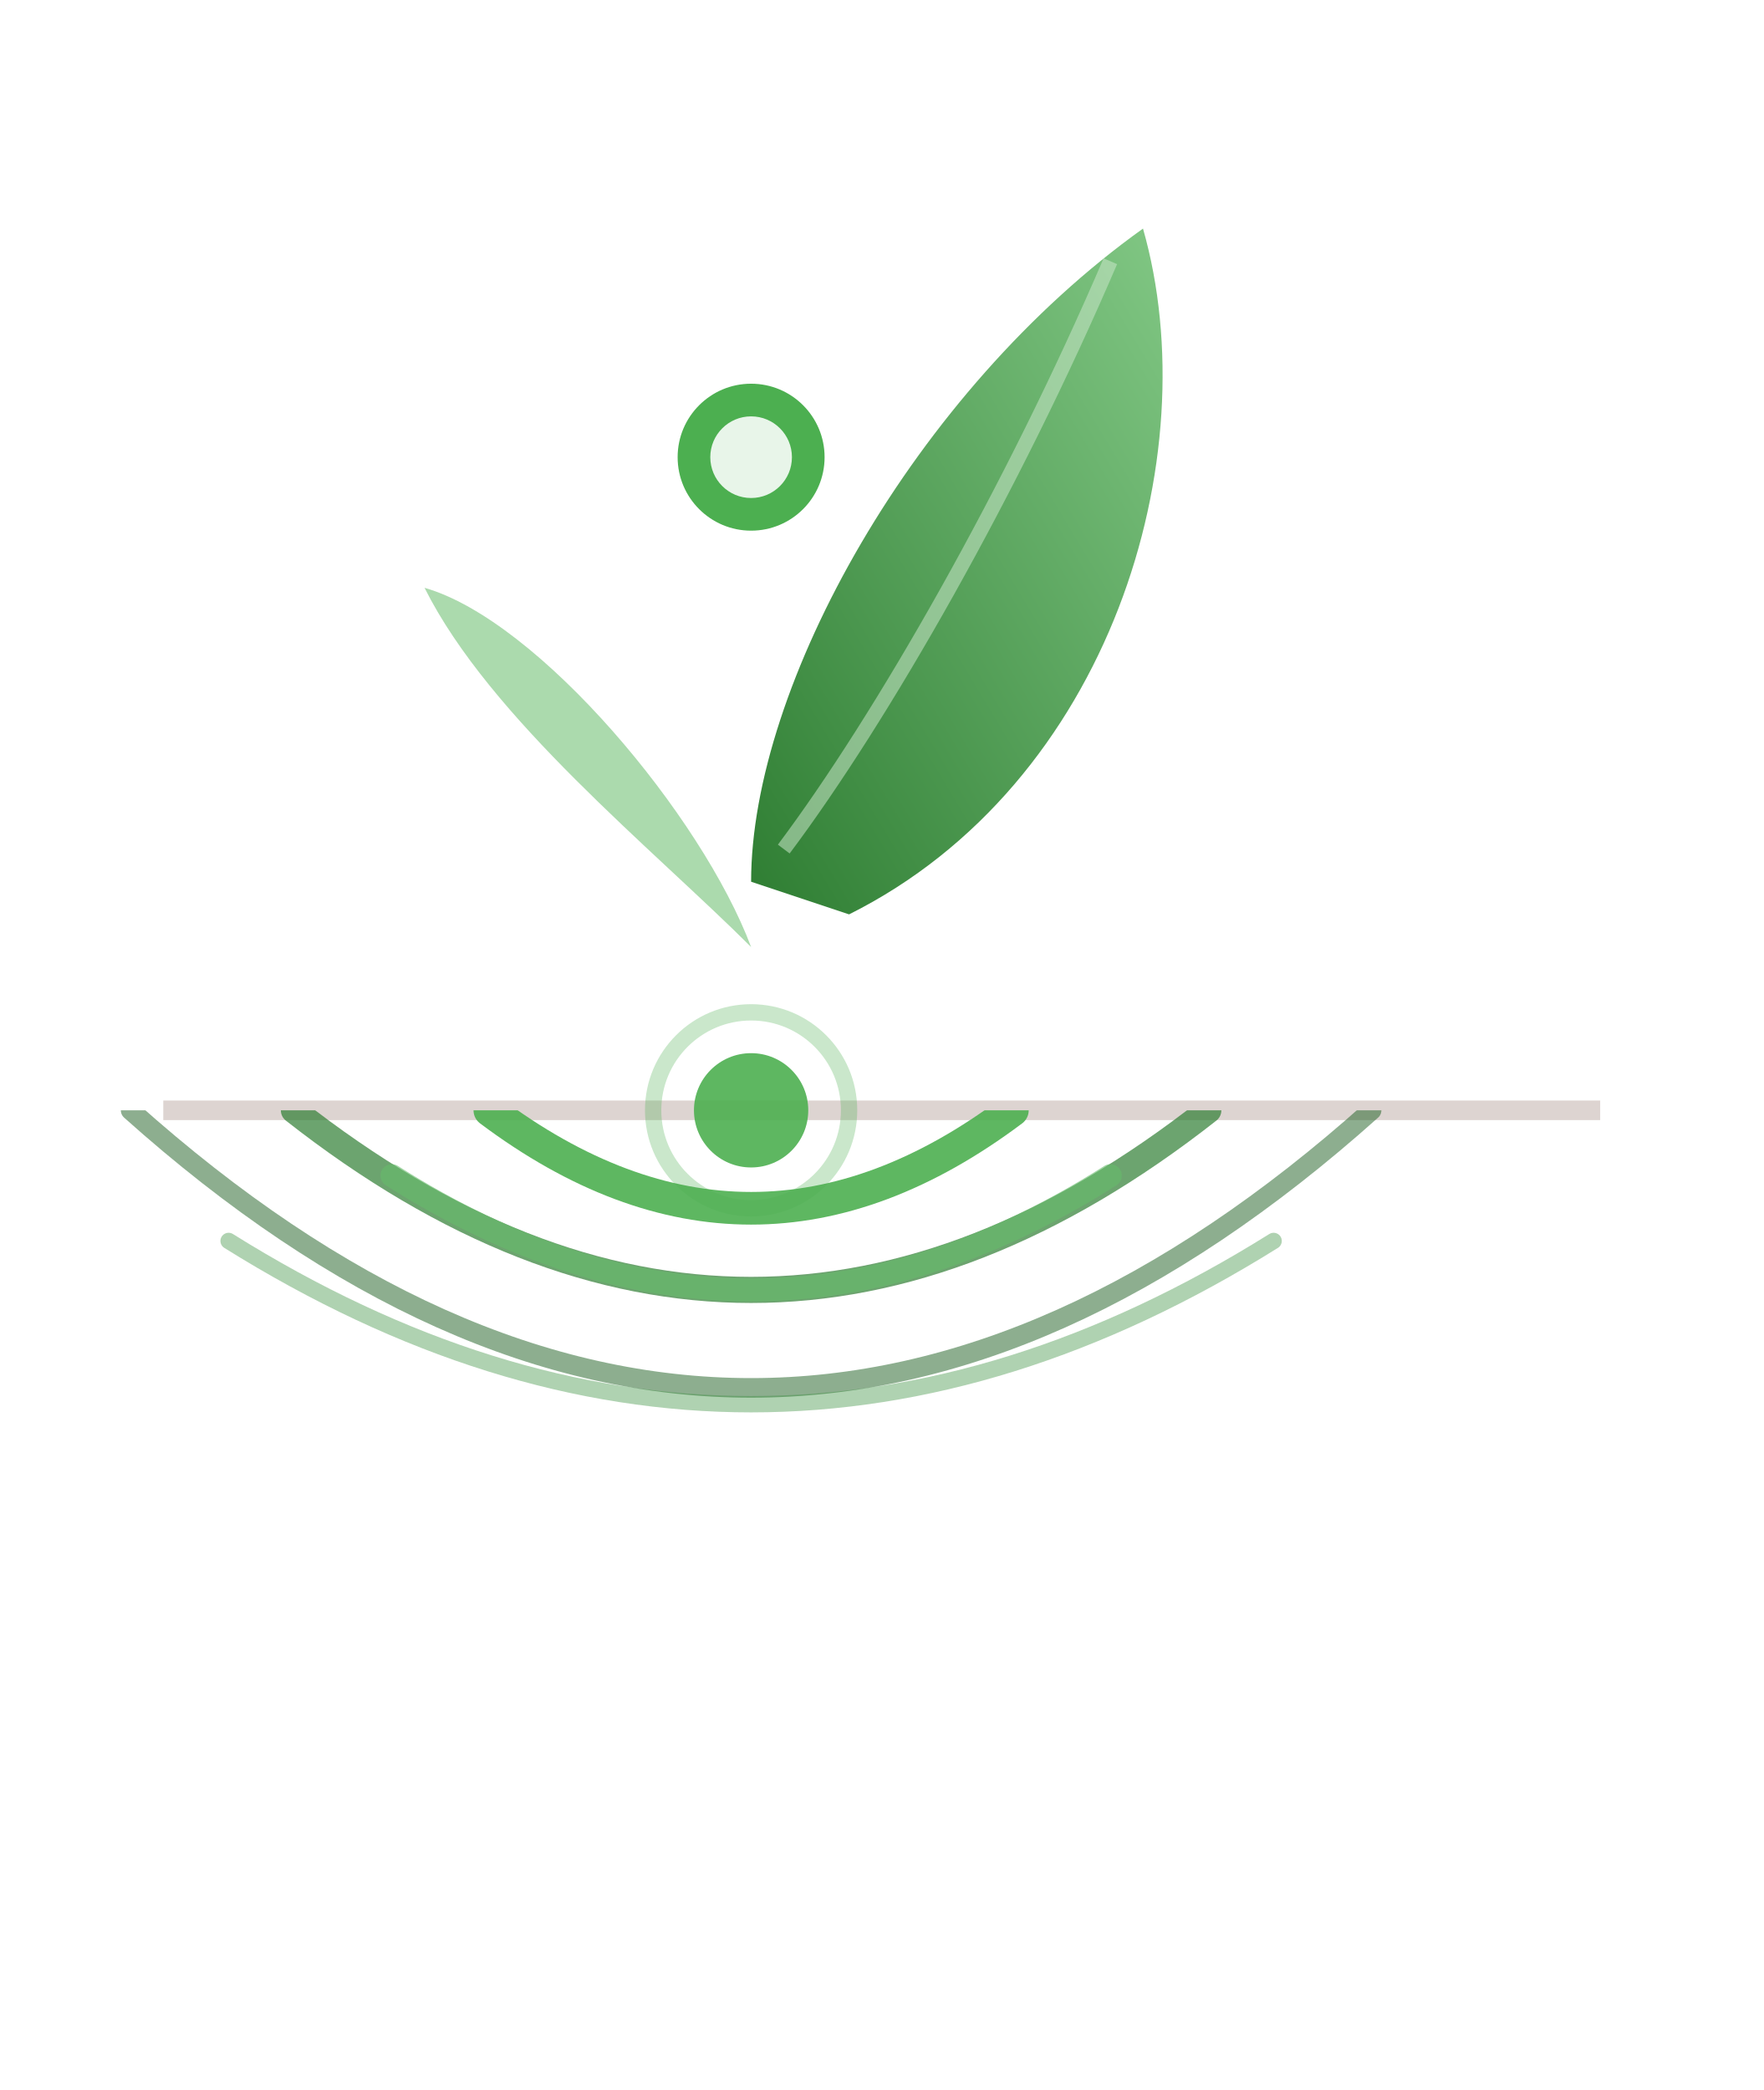
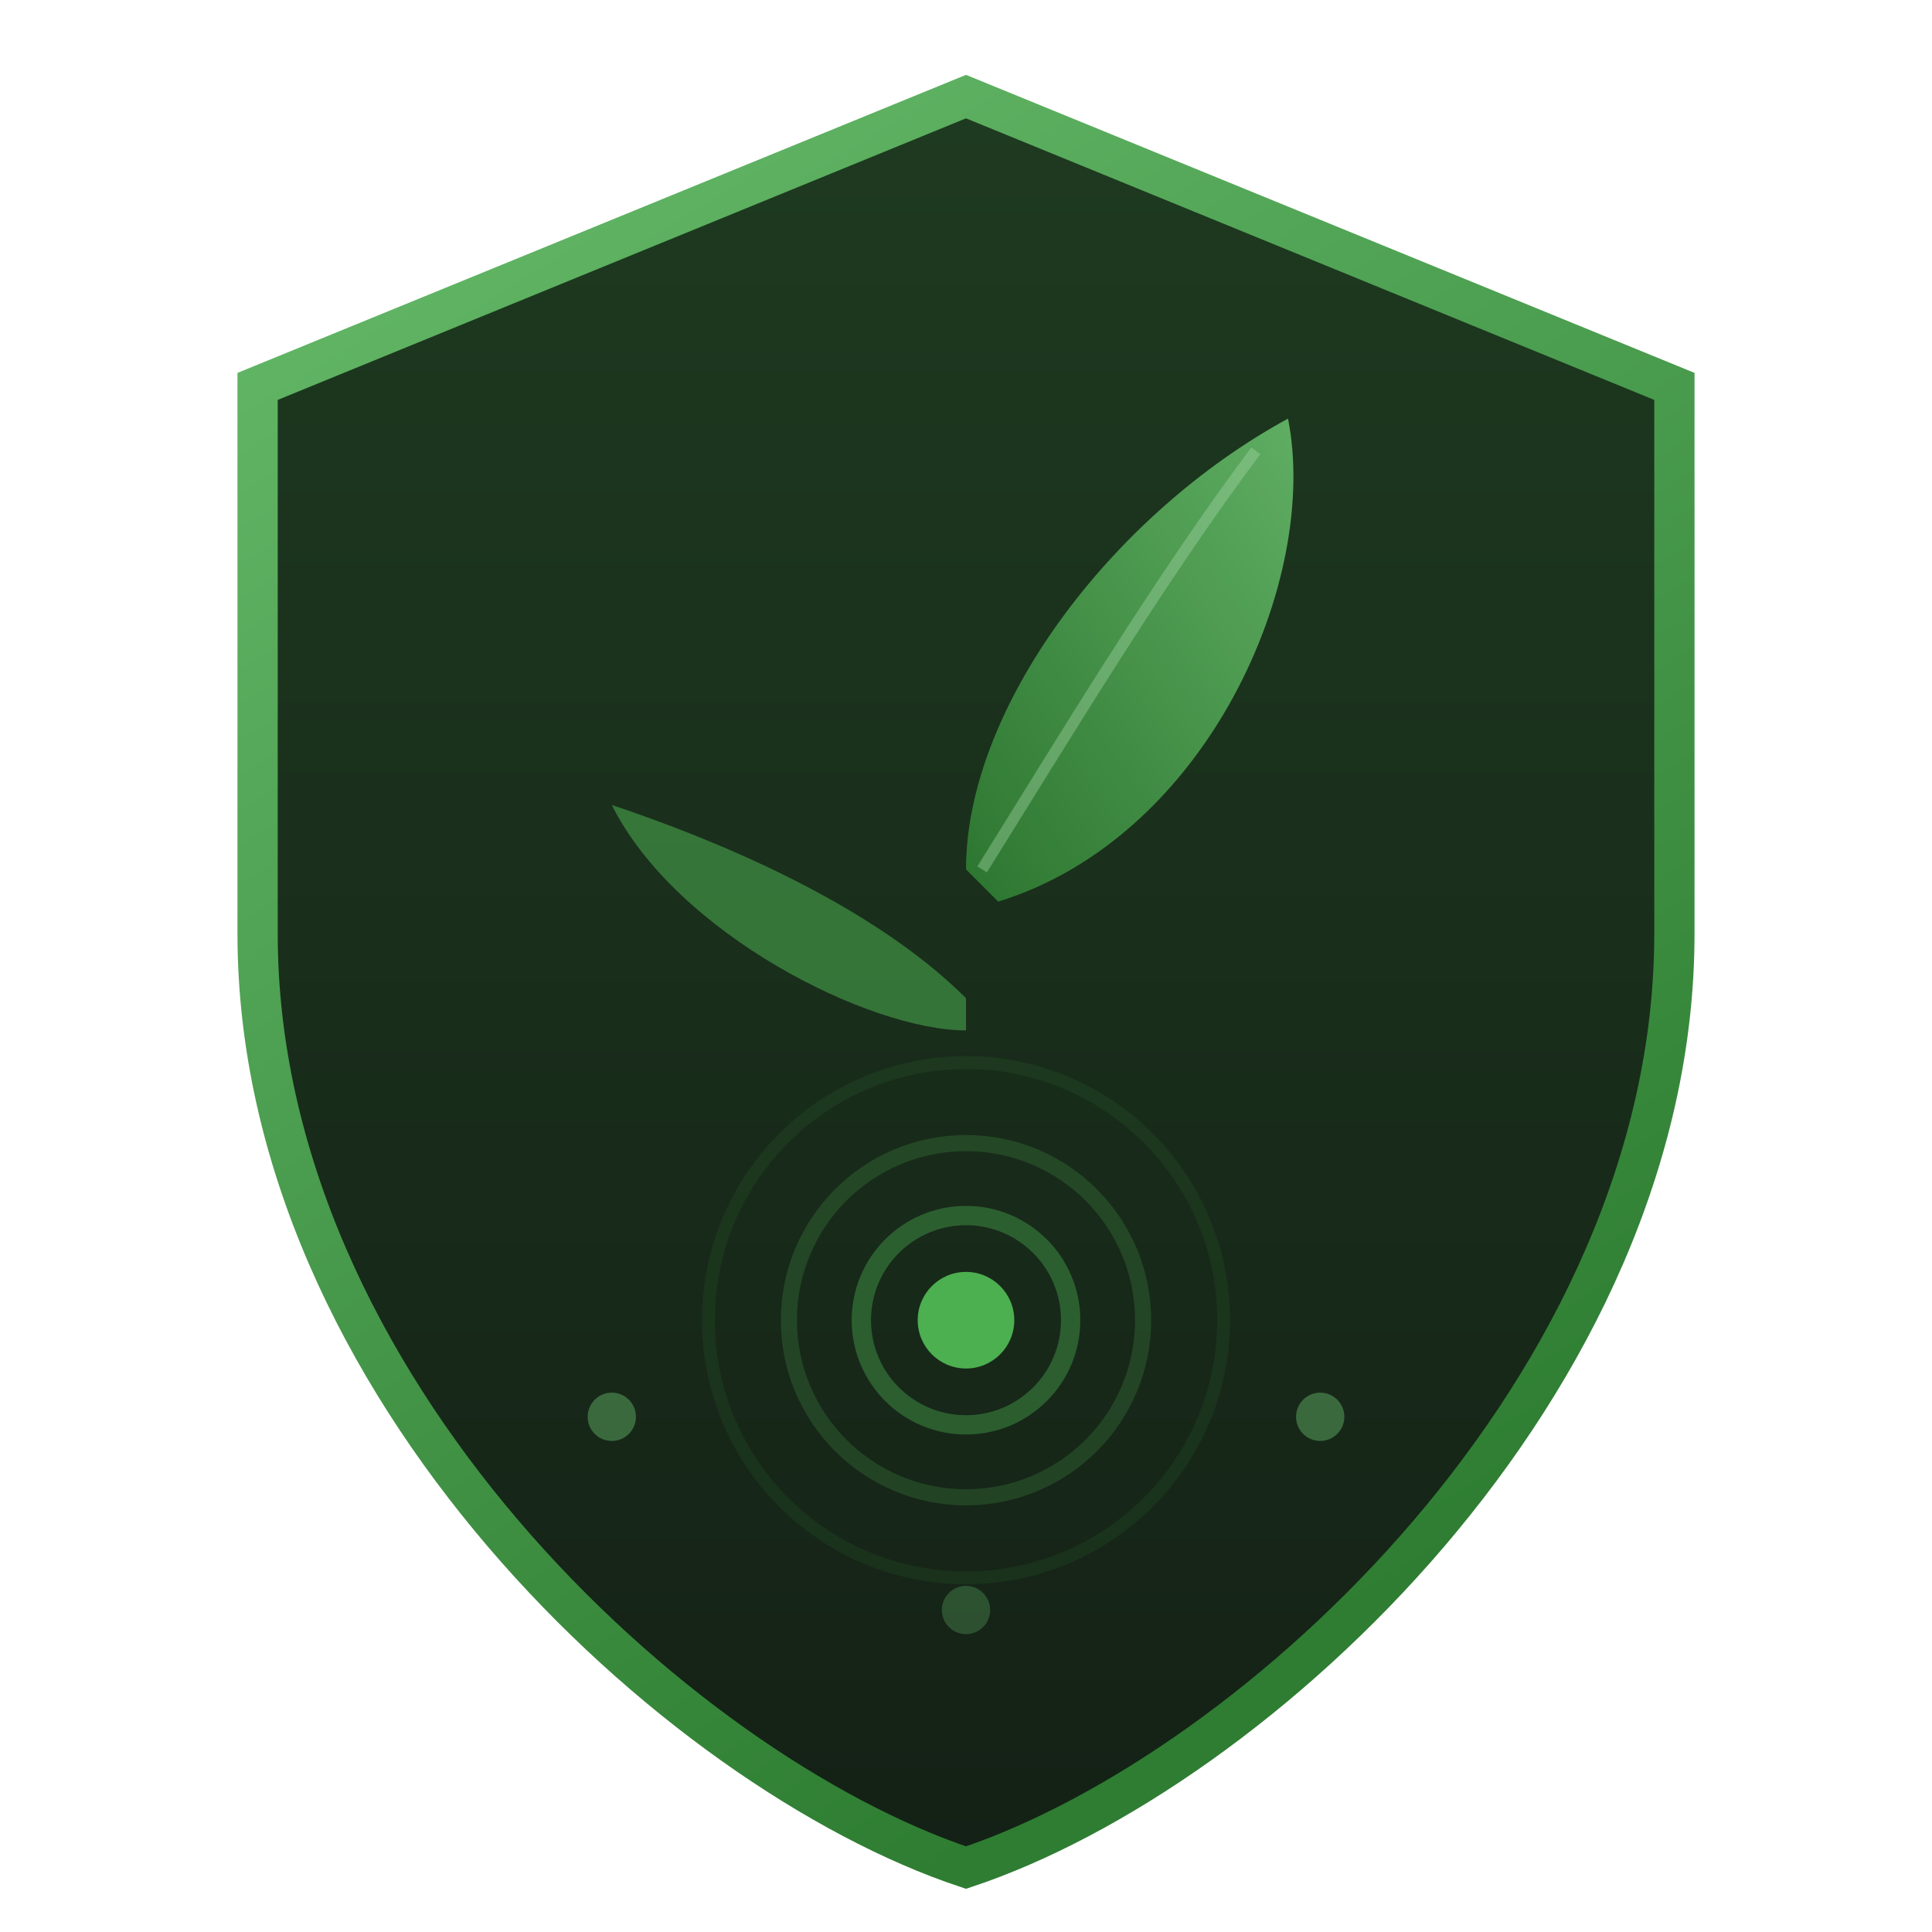
- <svg xmlns="http://www.w3.org/2000/svg" width="108" height="128" viewBox="0 0 108 128" aria-hidden="true">
+ <svg xmlns="http://www.w3.org/2000/svg" width="120" height="120" viewBox="0 0 120 120" aria-hidden="true">
  <defs>
-     <linearGradient id="bl-g" x1="0" y1="1" x2="1" y2="0">
+     <linearGradient id="sf" x1="0" y1="0" x2="0" y2="1">
+       <stop offset="0%" stop-color="#1e3a20" />
+       <stop offset="100%" stop-color="#142116" />
+     </linearGradient>
+     <linearGradient id="ss" x1="0" y1="0" x2="0.5" y2="1">
+       <stop offset="0%" stop-color="#66bb6a" />
+       <stop offset="100%" stop-color="#2e7d32" />
+     </linearGradient>
+     <linearGradient id="st" x1="0" y1="0" x2="0" y2="1">
+       <stop offset="0%" stop-color="#4caf50" />
+       <stop offset="100%" stop-color="#2e7d32" />
+     </linearGradient>
+     <linearGradient id="lf" x1="0" y1="1" x2="1" y2="0">
      <stop offset="0%" stop-color="#2e7d32" />
-       <stop offset="100%" stop-color="#81c784" />
+       <stop offset="100%" stop-color="#66bb6a" />
    </linearGradient>
-     <linearGradient id="bs-g" x1="0" y1="0" x2="0" y2="1">
-       <stop offset="0%" stop-color="#66bb6a" />
-       <stop offset="100%" stop-color="#388e3c" />
-     </linearGradient>
-     <clipPath id="b1-clip">
-       <rect x="0" y="68" width="108" height="60" />
-     </clipPath>
  </defs>
-   <path d="M 46,54 C 46,42 56,24 70,14 C 74,28 68,48 52,56 Z" fill="url(#bl-g)" />
-   <path d="M 48,52 C 54,44 62,30 68,16" stroke="#c8e6c9" stroke-width=".9" fill="none" opacity=".55" />
-   <path d="M 46,58 C 40,52 30,44 26,36 C 33,38 43,50 46,58 Z" fill="#66bb6a" opacity=".55" />
-   <line x1="46" y1="54" x2="46" y2="68" stroke="url(#bs-g)" stroke-width="3" stroke-linecap="round" />
-   <circle cx="46" cy="28" r="4.5" fill="#4caf50" />
-   <circle cx="46" cy="28" r="2.5" fill="#e8f5e9" />
-   <line x1="10" y1="68" x2="98" y2="68" stroke="#8d6e63" stroke-width="1.2" opacity=".3" />
-   <g clip-path="url(#b1-clip)">
-     <path d="M 30,68 Q 46,80 62,68" fill="none" stroke="#4caf50" stroke-width="2" stroke-linecap="round" opacity=".9" />
-     <path d="M 18,68 Q 46,90 74,68" fill="none" stroke="#2e7d32" stroke-width="1.6" stroke-linecap="round" opacity=".7" />
-     <path d="M 8,68 Q 46,102 84,68" fill="none" stroke="#1b5e20" stroke-width="1.2" stroke-linecap="round" opacity=".5" />
-     <path d="M 24,72 Q 46,86 68,72" fill="none" stroke="#66bb6a" stroke-width="1.4" stroke-linecap="round" opacity=".6" />
-     <path d="M 14,76 Q 46,96 78,76" fill="none" stroke="#388e3c" stroke-width="1" stroke-linecap="round" opacity=".4" />
-   </g>
-   <circle cx="46" cy="68" r="3.5" fill="#4caf50" opacity=".9" />
-   <circle cx="46" cy="68" r="6" fill="none" stroke="#4caf50" stroke-width="1" opacity=".3" />
+   <path d="M 60,6 L 104,24 L 104,58 C 104,86 78,110 60,116 C 42,110 16,86 16,58 L 16,24 Z" fill="url(#sf)" stroke="url(#ss)" stroke-width="2.5" />
+   <line x1="60" y1="54" x2="60" y2="82" stroke="url(#st)" stroke-width="3" stroke-linecap="round" />
+   <path d="M 60,54 C 60,44 69,32 80,26 C 82,36 75,52 62,56 Z" fill="url(#lf)" opacity=".9" />
+   <path d="M 61,54 C 66,46 72,36 78,28" stroke="#a5d6a7" stroke-width=".7" fill="none" opacity=".4" />
+   <path d="M 60,62 C 54,56 44,52 38,50 C 42,58 54,64 60,64 Z" fill="#4caf50" opacity=".55" />
+   <circle cx="60" cy="82" r="3" fill="#4caf50" />
+   <circle cx="60" cy="82" r="6.5" fill="none" stroke="#4caf50" stroke-width="1.2" opacity=".4" />
+   <circle cx="60" cy="82" r="11" fill="none" stroke="#4caf50" stroke-width="1" opacity=".22" />
+   <circle cx="60" cy="82" r="16" fill="none" stroke="#388e3c" stroke-width=".8" opacity=".12" />
+   <circle cx="38" cy="88" r="1.5" fill="#66bb6a" opacity=".45" />
+   <circle cx="82" cy="88" r="1.5" fill="#66bb6a" opacity=".45" />
+   <circle cx="60" cy="100" r="1.5" fill="#66bb6a" opacity=".3" />
</svg>
